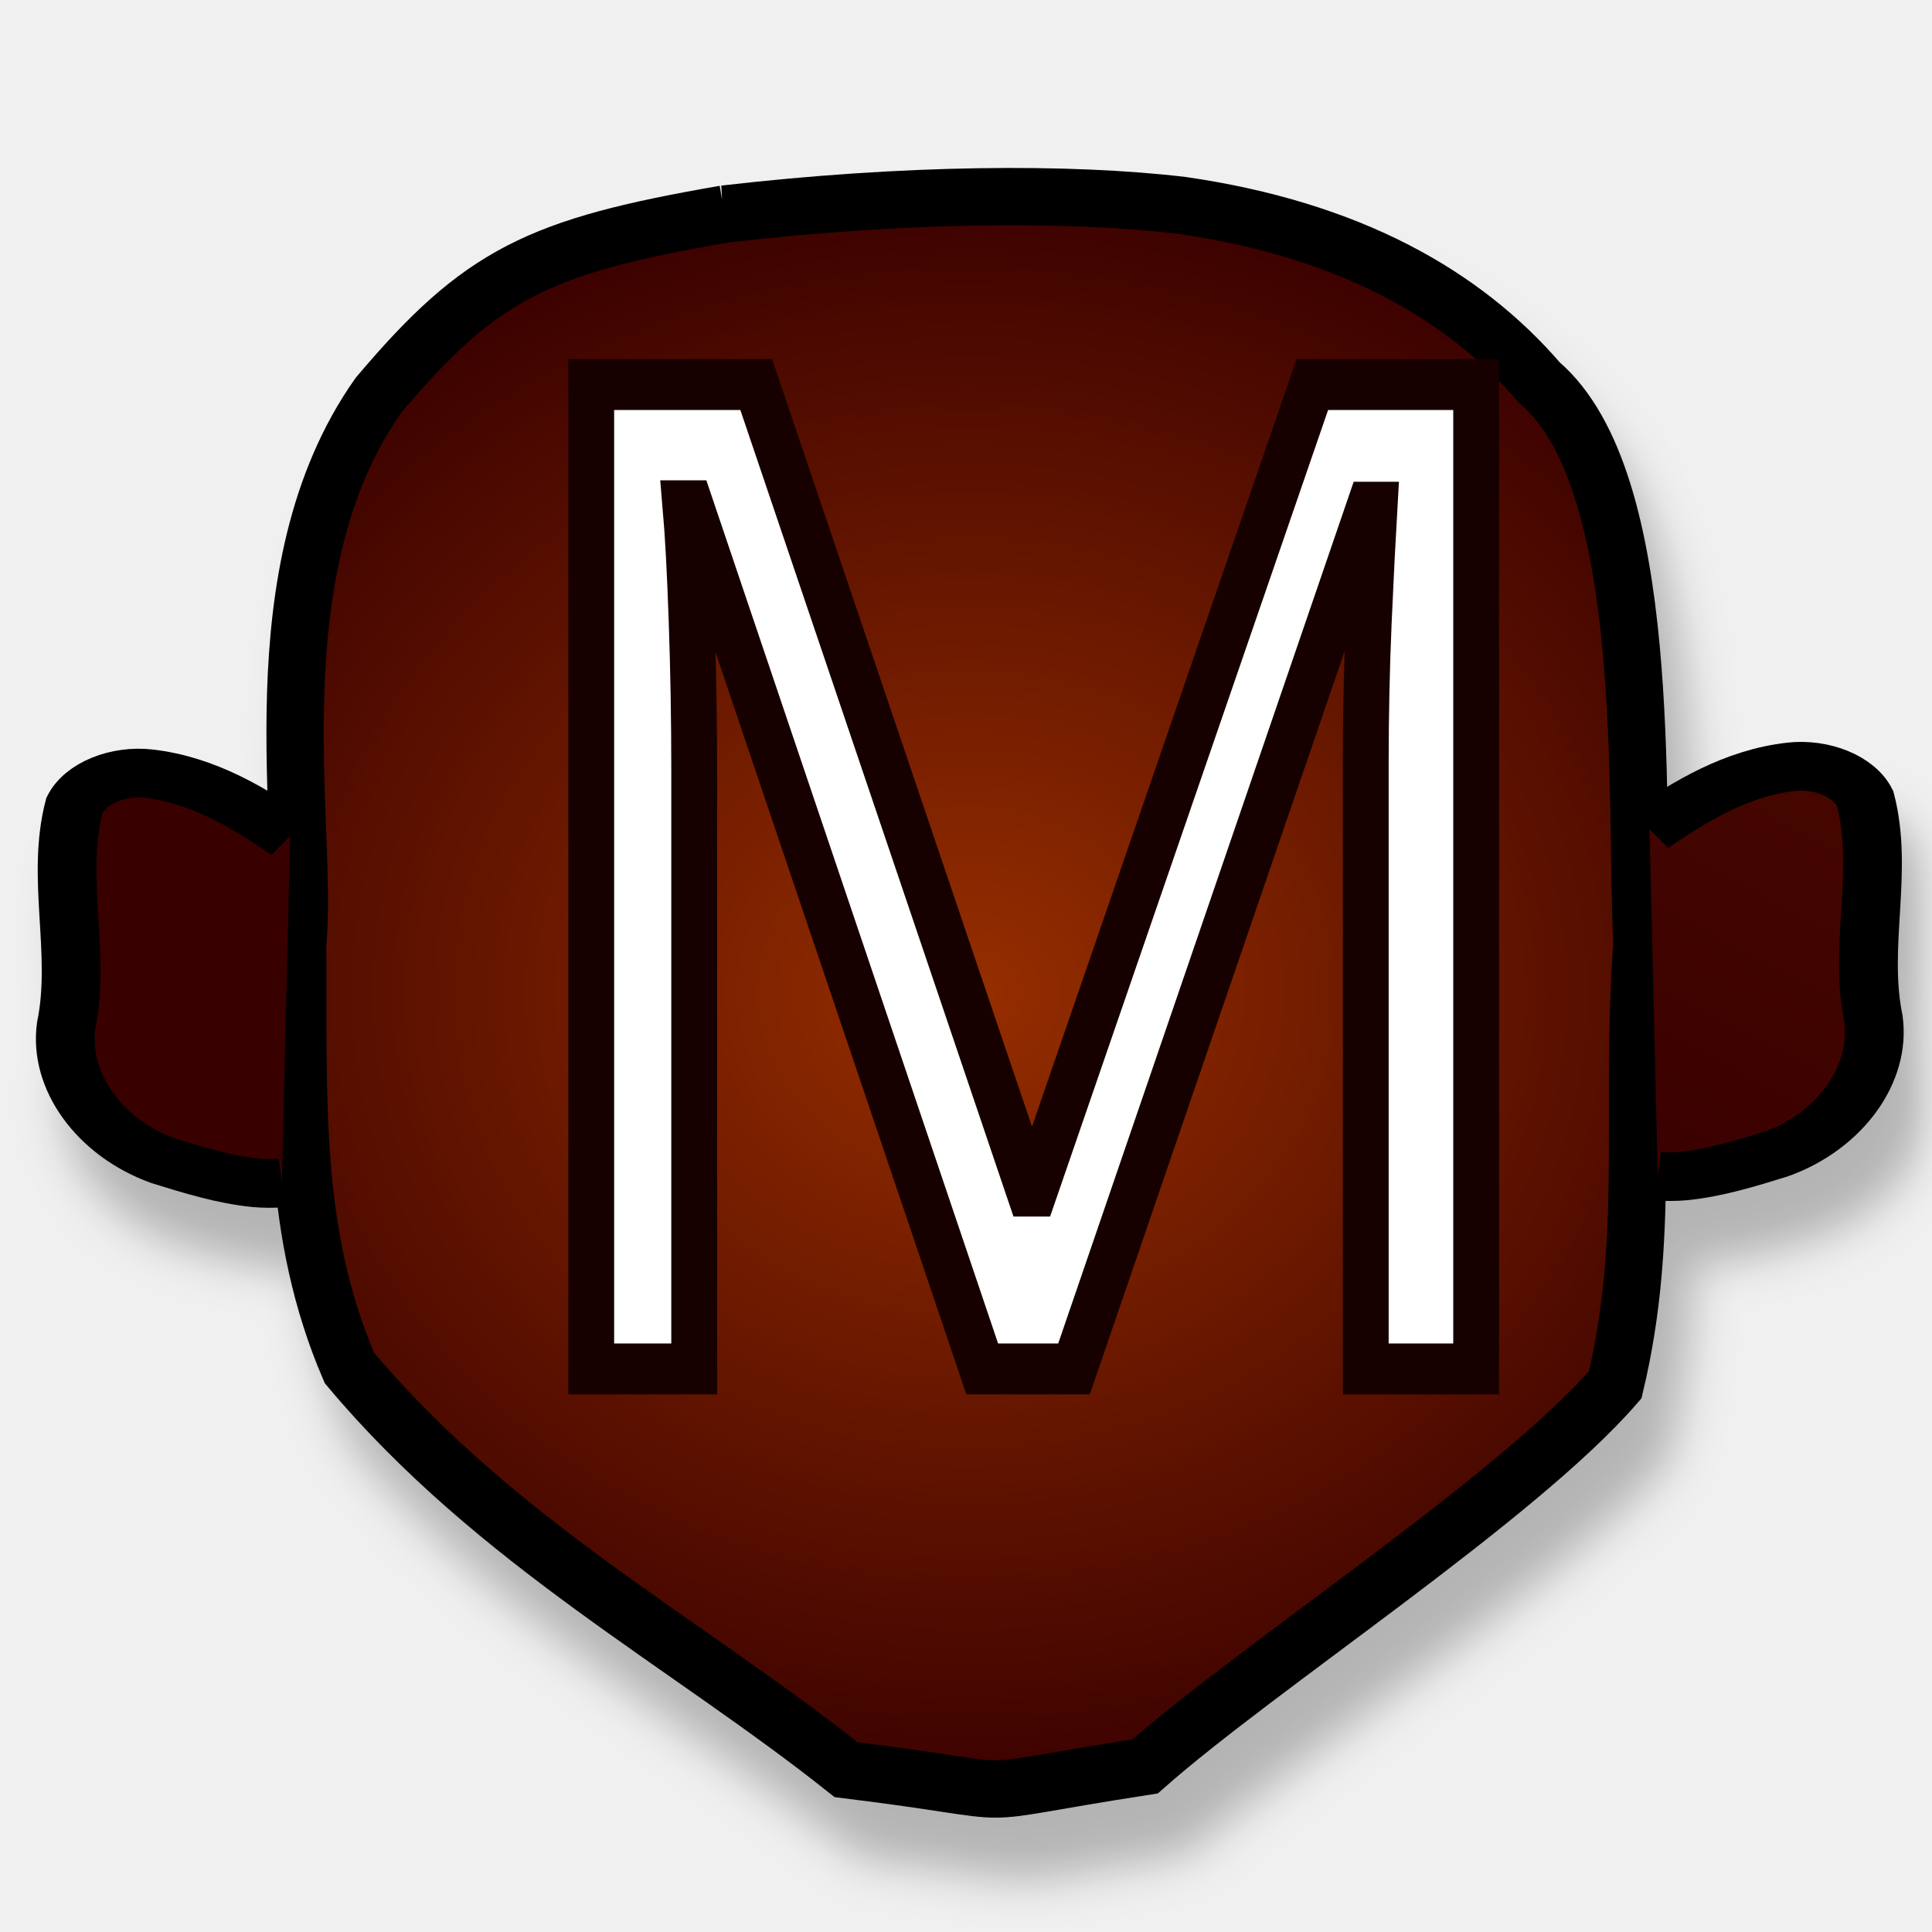
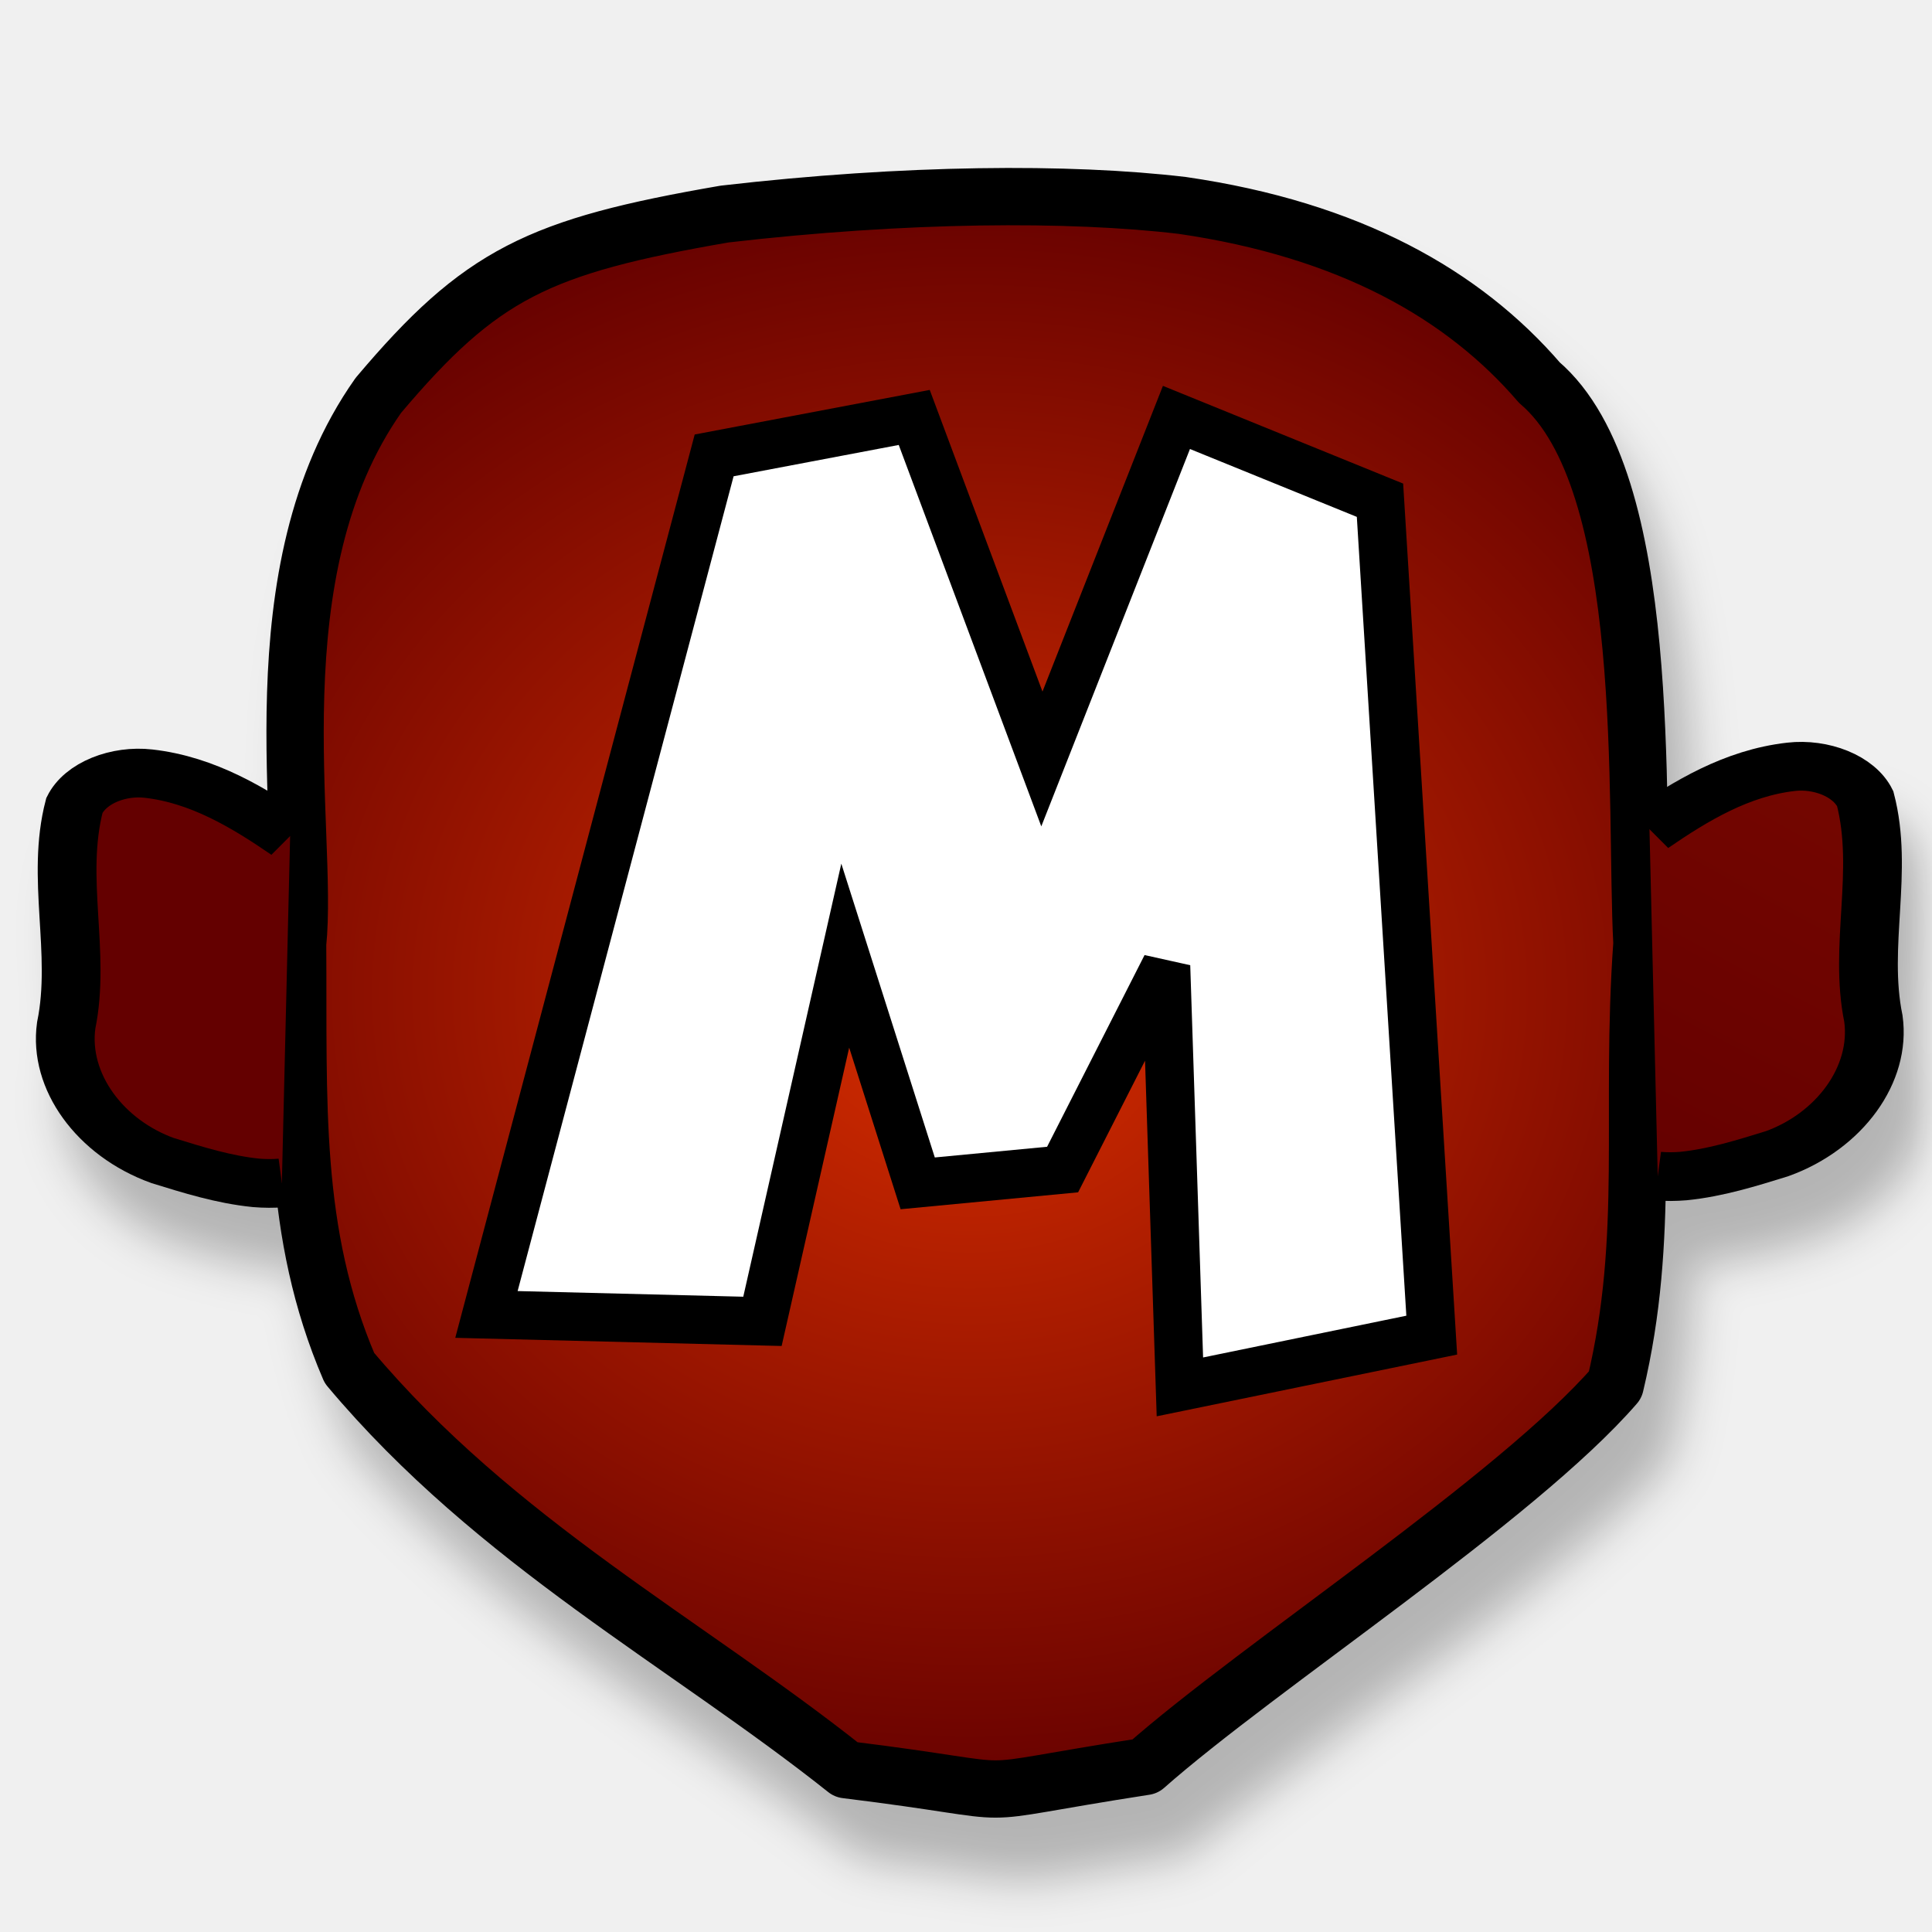
<svg xmlns="http://www.w3.org/2000/svg" xmlns:xlink="http://www.w3.org/1999/xlink" width="200" height="200" id="svg2" version="1.1" style="display:inline">
  <defs id="defs4">
    <linearGradient id="linearGradient3779">
-       <stop style="stop-color:#962e00;stop-opacity:1;" offset="0" id="stop3781" />
-       <stop style="stop-color:#390000;stop-opacity:1;" offset="1" id="stop3783" />
+       <stop style="stop-color:#d82e00;stop-opacity:1;" offset="0" id="stop3781" />
+       <stop style="stop-color:#640000;stop-opacity:1;" offset="1" id="stop3783" />
    </linearGradient>
    <radialGradient xlink:href="#linearGradient3779" id="radialGradient3785" cx="100.214" cy="-39.445" fx="100.214" fy="-39.445" r="90.507" gradientTransform="matrix(1,0,0,0.8857659,0,-4.505984)" gradientUnits="userSpaceOnUse" />
    <radialGradient xlink:href="#linearGradient3779" id="radialGradient3787" gradientUnits="userSpaceOnUse" gradientTransform="matrix(1,0,0,0.8857659,0,-4.505984)" cx="100.214" cy="-39.445" fx="100.214" fy="-39.445" r="90.507" />
    <radialGradient xlink:href="#linearGradient3779" id="radialGradient3789" gradientUnits="userSpaceOnUse" gradientTransform="matrix(1,0,0,0.8857659,0,-4.505984)" cx="100.214" cy="-39.445" fx="100.214" fy="-39.445" r="90.507" />
    <radialGradient xlink:href="#linearGradient3779" id="radialGradient3791" gradientUnits="userSpaceOnUse" gradientTransform="matrix(1,0,0,0.8857659,0,-4.505984)" cx="100.214" cy="-39.445" fx="100.214" fy="-39.445" r="90.507" />
    <radialGradient xlink:href="#linearGradient3779" id="radialGradient3793" gradientUnits="userSpaceOnUse" gradientTransform="matrix(1,0,0,0.8857659,0,-4.505984)" cx="100.214" cy="-39.445" fx="100.214" fy="-39.445" r="90.507" />
    <radialGradient xlink:href="#linearGradient3779" id="radialGradient3795" gradientUnits="userSpaceOnUse" gradientTransform="matrix(1,0,0,0.8857659,0,-4.505984)" cx="100.214" cy="-39.445" fx="100.214" fy="-39.445" r="90.507" />
    <filter id="filter3836">
      <feGaussianBlur stdDeviation="2.156" id="feGaussianBlur3838" />
    </filter>
  </defs>
  <g transform="translate(0,152)" style="opacity:0.25;display:inline" id="g3797">
    <g transform="matrix(1.06511,0,0,1.06511,-3.489213,-0.7834737)" style="fill:#000000;fill-opacity:1;filter:url(#filter3836)" id="g3799">
      <path style="fill:#000000;fill-opacity:1;stroke:#000000;stroke-width:5.57;stroke-linecap:butt;stroke-linejoin:miter;stroke-miterlimit:4;stroke-opacity:1;stroke-dasharray:none;display:inline" d="m 76.381,-115.133 c -18.137,3.133 -23.69,5.826 -33.647,17.62 -12.103,17.151 -6.717,42.347 -7.849,53.316 0.101,15.432 -0.622,28.019 5.036,41.22 14.221,16.953 32.763,26.708 48.27,39.037 19.531,2.401 9.518,2.712 29.065,-0.317 11.034,-9.748 36.095,-26.022 45.688,-37.082 3.468,-14.541 1.419,-26.395 2.598,-42.912 -0.716,-13.58 1.224,-44.945 -9.966,-54.498 -7.372,-8.564 -18.432,-14.855 -34.714,-17.223 -10.998,-1.302 -26.919,-1.193 -44.482,0.839 z" id="path3801" />
      <g id="g3803" transform="matrix(4.82389,0,0,3.701796,-14.65416,-124.2882)" style="fill:#000000;fill-opacity:1">
        <g transform="matrix(0.9254612,0,0,1,-7.926209,1.785714)" id="g3805" style="fill:#000000;fill-opacity:1">
          <path style="fill:#000000;fill-opacity:1;stroke:#000000;stroke-width:1.279;stroke-linecap:butt;stroke-linejoin:miter;stroke-miterlimit:4;stroke-opacity:1;stroke-dasharray:none" d="m 49.092,16.839 c 0.897,-0.742 1.901,-1.478 3.085,-1.639 0.635,-0.088 1.36,0.227 1.611,0.834 0.414,1.907 -0.148,3.863 0.179,5.778 0.169,1.478 -0.746,2.958 -2.097,3.546 -0.661,0.246 -1.334,0.502 -2.039,0.587 -0.186,0.018 -0.374,0.021 -0.559,3.87e-4" id="path3807" />
          <path id="path3809" d="m 19.498,17.018 c -0.897,-0.742 -1.901,-1.478 -3.085,-1.639 -0.635,-0.088 -1.36,0.227 -1.611,0.834 -0.414,1.907 0.148,3.863 -0.179,5.778 -0.169,1.478 0.746,2.958 2.097,3.546 0.661,0.246 1.334,0.502 2.039,0.587 0.186,0.018 0.374,0.021 0.559,3.87e-4" style="fill:#000000;fill-opacity:1;stroke:#000000;stroke-width:1.279;stroke-linecap:butt;stroke-linejoin:miter;stroke-miterlimit:4;stroke-opacity:1;stroke-dasharray:none" />
        </g>
      </g>
    </g>
  </g>
  <g id="layer3" style="display:inline" transform="translate(0,152)">
    <g id="g3004" style="fill:url(#radialGradient3785);fill-opacity:1" transform="matrix(1.06511,0,0,1.06511,-6.346356,-7.212045)">
-       <path id="path2997" d="m 76.381,-115.133 c -18.137,3.133 -23.69,5.826 -33.647,17.62 -12.103,17.151 -6.717,42.347 -7.849,53.316 0.101,15.432 -0.622,28.019 5.036,41.22 14.221,16.953 32.763,26.708 48.27,39.037 19.531,2.401 9.518,2.712 29.065,-0.317 11.034,-9.748 36.095,-26.022 45.688,-37.082 3.468,-14.541 1.419,-26.395 2.598,-42.912 -0.716,-13.58 1.224,-44.945 -9.966,-54.498 -7.372,-8.564 -18.432,-14.855 -34.714,-17.223 -10.998,-1.302 -26.919,-1.193 -44.482,0.839 z" style="fill:url(#radialGradient3787);fill-opacity:1;stroke:#000000;stroke-width:5.57;stroke-linecap:butt;stroke-linejoin:miter;stroke-miterlimit:4;stroke-opacity:1;stroke-dasharray:none;display:inline" />
+       <path id="path2997" d="m 76.381,-115.133 c -18.137,3.133 -23.69,5.826 -33.647,17.62 -12.103,17.151 -6.717,42.347 -7.849,53.316 0.101,15.432 -0.622,28.019 5.036,41.22 14.221,16.953 32.763,26.708 48.27,39.037 19.531,2.401 9.518,2.712 29.065,-0.317 11.034,-9.748 36.095,-26.022 45.688,-37.082 3.468,-14.541 1.419,-26.395 2.598,-42.912 -0.716,-13.58 1.224,-44.945 -9.966,-54.498 -7.372,-8.564 -18.432,-14.855 -34.714,-17.223 -10.998,-1.302 -26.919,-1.193 -44.482,0.839 z" style="fill:url(#radialGradient3787);fill-opacity:1;stroke:#000000;stroke-width:5.569;stroke-linecap:round;stroke-linejoin:round;stroke-miterlimit:4;stroke-opacity:1;stroke-dasharray:none;display:inline" />
      <g style="fill:url(#radialGradient3795);fill-opacity:1" transform="matrix(4.82389,0,0,3.701796,-14.65416,-124.2882)" id="g3054">
        <g style="fill:url(#radialGradient3793);fill-opacity:1" id="g3047" transform="matrix(0.9254612,0,0,1,-7.926209,1.785714)">
          <path id="path3026" d="m 49.092,16.839 c 0.897,-0.742 1.901,-1.478 3.085,-1.639 0.635,-0.088 1.36,0.227 1.611,0.834 0.414,1.907 -0.148,3.863 0.179,5.778 0.169,1.478 -0.746,2.958 -2.097,3.546 -0.661,0.246 -1.334,0.502 -2.039,0.587 -0.186,0.018 -0.374,0.021 -0.559,3.87e-4" style="fill:url(#radialGradient3789);fill-opacity:1;stroke:#000000;stroke-width:1.279;stroke-linecap:butt;stroke-linejoin:miter;stroke-miterlimit:4;stroke-opacity:1;stroke-dasharray:none" />
          <path style="fill:url(#radialGradient3791);fill-opacity:1;stroke:#000000;stroke-width:1.279;stroke-linecap:butt;stroke-linejoin:miter;stroke-miterlimit:4;stroke-opacity:1;stroke-dasharray:none" d="m 19.498,17.018 c -0.897,-0.742 -1.901,-1.478 -3.085,-1.639 -0.635,-0.088 -1.36,0.227 -1.611,0.834 -0.414,1.907 0.148,3.863 -0.179,5.778 -0.169,1.478 0.746,2.958 2.097,3.546 0.661,0.246 1.334,0.502 2.039,0.587 0.186,0.018 0.374,0.021 0.559,3.87e-4" id="path3050" />
        </g>
      </g>
    </g>
  </g>
-   <g id="layer1">
-     <text xml:space="preserve" style="font-size:135.414px;font-style:normal;font-weight:normal;line-height:125%;letter-spacing:0px;word-spacing:0px;fill:#000000;fill-opacity:1;stroke:#170000;font-family:Sans;stroke-opacity:1;stroke-width:5;stroke-miterlimit:4;stroke-dasharray:none" x="51.362" y="134.459" id="text3824" transform="scale(0.9488451,1.053913)">
-       <tspan id="tspan3826" x="51.362" y="134.459" style="font-style:normal;font-variant:normal;font-weight:normal;font-stretch:normal;fill:#ffffff;fill-opacity:1;font-family:Boink LET;-inkscape-font-specification:Boink LET;stroke:#170000;stroke-opacity:1;stroke-width:5;stroke-miterlimit:4;stroke-dasharray:none">M</tspan>
-     </text>
+   <g id="layer2" style="display:inline">
+     <path style="fill:#ffffff;fill-opacity:1;stroke:#000000;stroke-width:5;stroke-linecap:butt;stroke-linejoin:miter;stroke-miterlimit:4;stroke-opacity:1;stroke-dasharray:none" d="m 50.357,136.071 23.571,-88.929 20.714,-3.929 13.214,35.357 13.929,-35.357 21.071,8.571 5.357,86.429 -26.071,5.357 L 120.714,100 110,121.071 95,122.5 87.5,98.929 78.929,136.786 z" id="path3818" />
  </g>
</svg>
